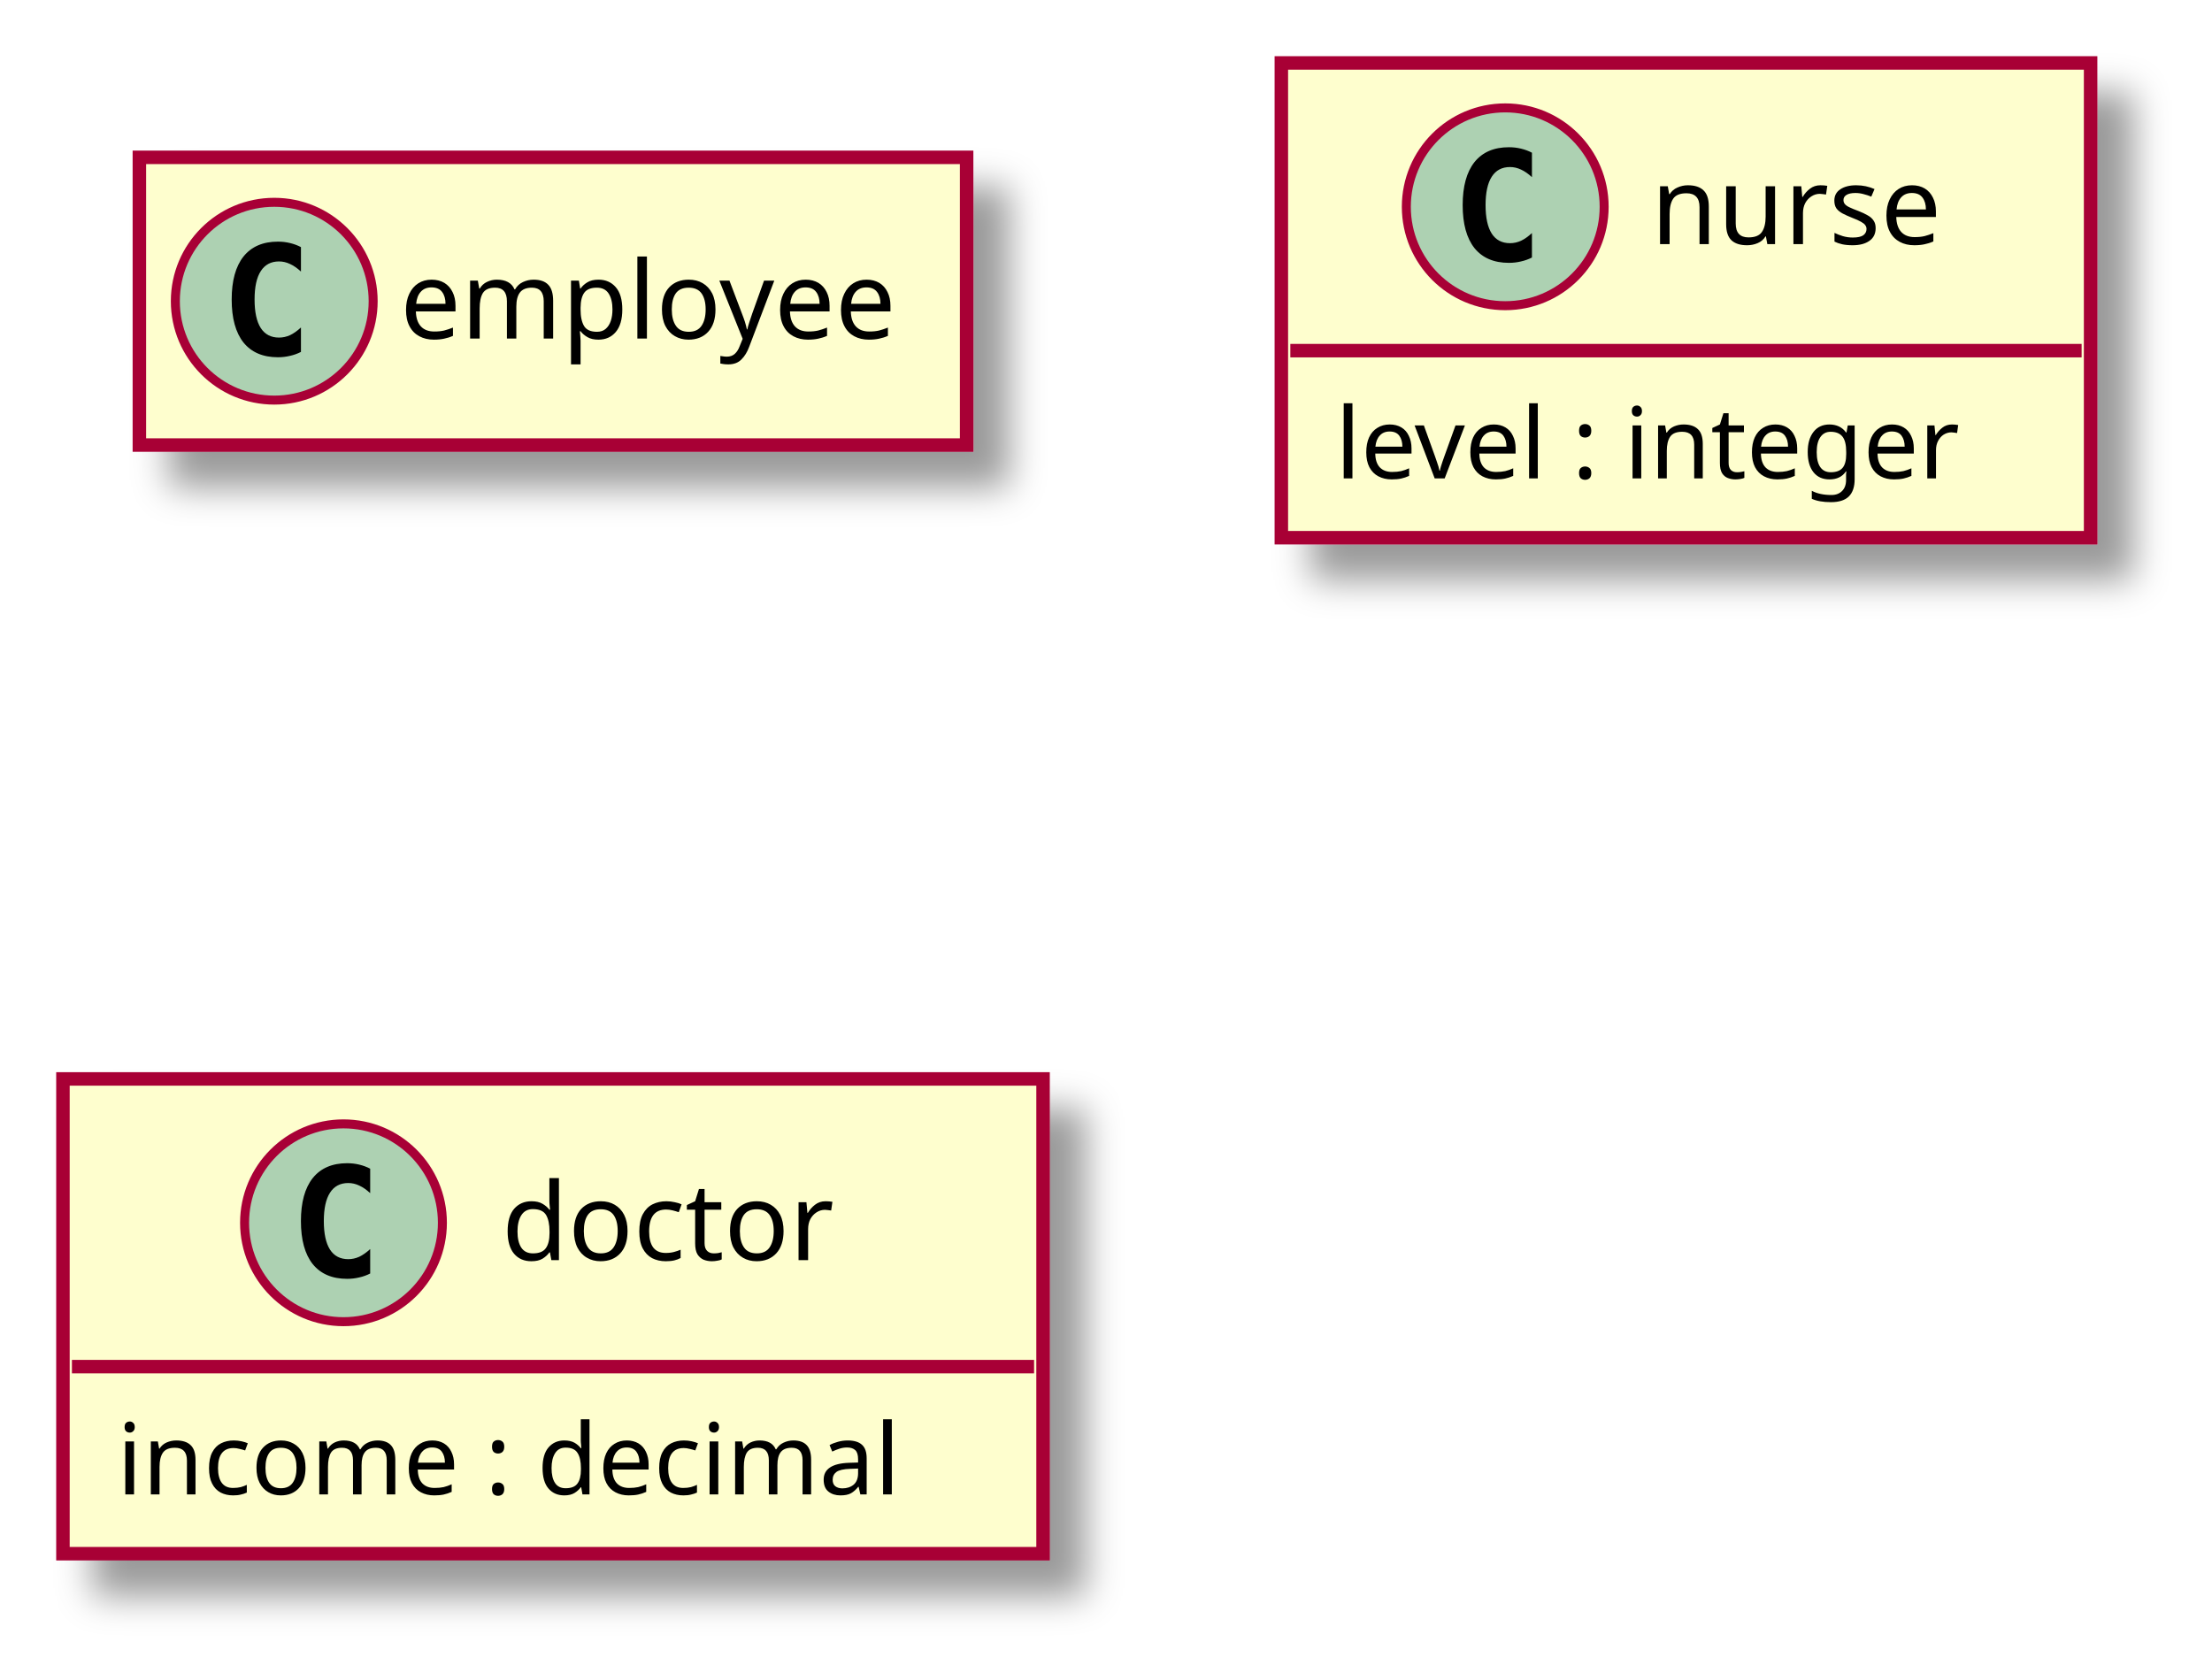
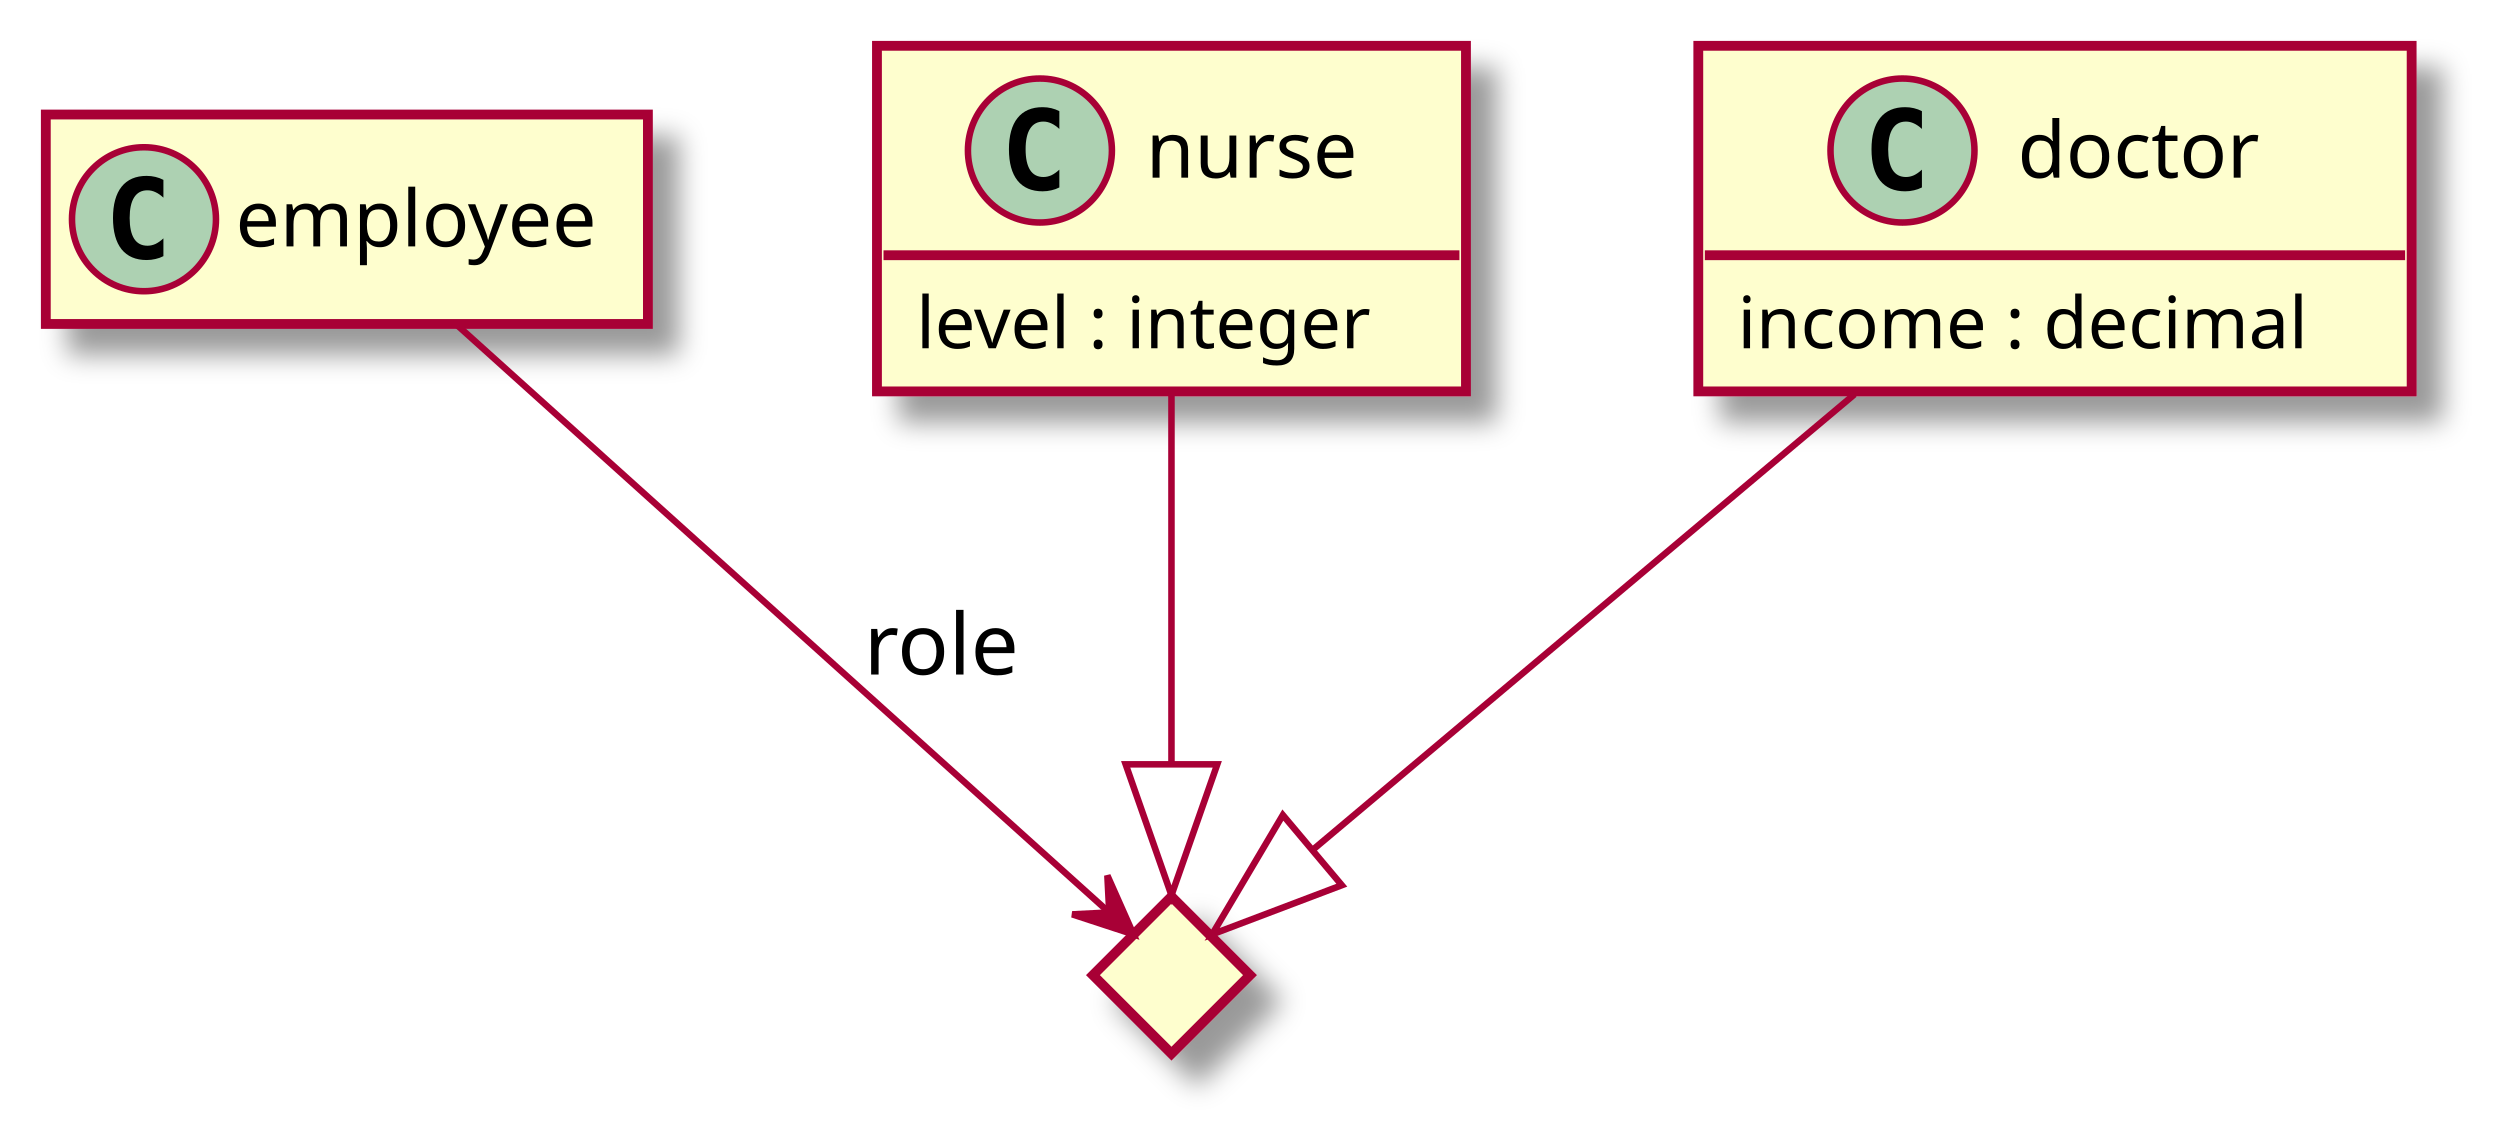
- <svg xmlns="http://www.w3.org/2000/svg" contentScriptType="application/ecmascript" contentStyleType="text/css" height="186px" preserveAspectRatio="none" style="width:246px;height:186px;" version="1.1" viewBox="0 0 246 186" width="246px" zoomAndPan="magnify">
+ <svg xmlns="http://www.w3.org/2000/svg" contentScriptType="application/ecmascript" contentStyleType="text/css" height="172px" preserveAspectRatio="none" style="width:382px;height:172px;" version="1.1" viewBox="0 0 382 172" width="382px" zoomAndPan="magnify">
  <defs>
-     <filter height="300%" id="f1s73lnvqt03d2" width="300%" x="-1" y="-1">
+     <filter height="300%" id="f1ga5ynbtksg94" width="300%" x="-1" y="-1">
      <feGaussianBlur result="blurOut" stdDeviation="2.0" />
      <feColorMatrix in="blurOut" result="blurOut2" type="matrix" values="0 0 0 0 0 0 0 0 0 0 0 0 0 0 0 0 0 0 .4 0" />
      <feOffset dx="4.0" dy="4.0" in="blurOut2" result="blurOut3" />
      <feBlend in="SourceGraphic" in2="blurOut3" mode="normal" />
    </filter>
  </defs>
  <g>
-     <rect codeLine="6" fill="#FEFECE" filter="url(#f1s73lnvqt03d2)" height="32" id="employee" style="stroke:#A80036;stroke-width:1.5;" width="92" x="15.5" y="17.5" />
-     <ellipse cx="30.5" cy="33.5" fill="#ADD1B2" rx="11" ry="11" style="stroke:#A80036;stroke-width:1.0;" />
-     <path d="M33.469,39.141 Q32.891,39.438 32.25,39.578 Q31.609,39.734 30.906,39.734 Q28.406,39.734 27.078,38.094 Q25.766,36.438 25.766,33.312 Q25.766,30.188 27.078,28.531 Q28.406,26.875 30.906,26.875 Q31.609,26.875 32.25,27.031 Q32.906,27.188 33.469,27.484 L33.469,30.203 Q32.844,29.625 32.25,29.359 Q31.656,29.078 31.031,29.078 Q29.688,29.078 29,30.156 Q28.312,31.219 28.312,33.312 Q28.312,35.406 29,36.484 Q29.688,37.547 31.031,37.547 Q31.656,37.547 32.25,37.281 Q32.844,37 33.469,36.422 L33.469,39.141 Z " fill="#000000" />
-     <text fill="#000000" font-family="sans-serif" font-size="12" lengthAdjust="spacing" textLength="60" x="44.5" y="37.654">employee</text>
-     <rect codeLine="9" fill="#FEFECE" filter="url(#f1s73lnvqt03d2)" height="52.805" id="nurse" style="stroke:#A80036;stroke-width:1.5;" width="90" x="142.5" y="7" />
-     <ellipse cx="167.4" cy="23" fill="#ADD1B2" rx="11" ry="11" style="stroke:#A80036;stroke-width:1.0;" />
-     <path d="M170.369,28.641 Q169.791,28.938 169.15,29.078 Q168.509,29.234 167.806,29.234 Q165.306,29.234 163.978,27.594 Q162.666,25.938 162.666,22.812 Q162.666,19.688 163.978,18.031 Q165.306,16.375 167.806,16.375 Q168.509,16.375 169.15,16.531 Q169.806,16.688 170.369,16.984 L170.369,19.703 Q169.744,19.125 169.15,18.859 Q168.556,18.578 167.931,18.578 Q166.588,18.578 165.9,19.656 Q165.213,20.719 165.213,22.812 Q165.213,24.906 165.9,25.984 Q166.588,27.047 167.931,27.047 Q168.556,27.047 169.15,26.781 Q169.744,26.5 170.369,25.922 L170.369,28.641 Z " fill="#000000" />
-     <text fill="#000000" font-family="sans-serif" font-size="12" lengthAdjust="spacing" textLength="36" x="183.6" y="27.154">nurse</text>
-     <line style="stroke:#A80036;stroke-width:1.5;" x1="143.5" x2="231.5" y1="39" y2="39" />
-     <text fill="#000000" font-family="sans-serif" font-size="11" lengthAdjust="spacing" textLength="78" x="148.5" y="53.21">level : integer</text>
-     <rect codeLine="13" fill="#FEFECE" filter="url(#f1s73lnvqt03d2)" height="52.805" id="doctor" style="stroke:#A80036;stroke-width:1.5;" width="109" x="7" y="120" />
-     <ellipse cx="38.2" cy="136" fill="#ADD1B2" rx="11" ry="11" style="stroke:#A80036;stroke-width:1.0;" />
-     <path d="M41.169,141.641 Q40.591,141.938 39.95,142.078 Q39.309,142.234 38.606,142.234 Q36.106,142.234 34.778,140.594 Q33.466,138.938 33.466,135.812 Q33.466,132.688 34.778,131.031 Q36.106,129.375 38.606,129.375 Q39.309,129.375 39.95,129.531 Q40.606,129.688 41.169,129.984 L41.169,132.703 Q40.544,132.125 39.95,131.859 Q39.356,131.578 38.731,131.578 Q37.388,131.578 36.7,132.656 Q36.013,133.719 36.013,135.812 Q36.013,137.906 36.7,138.984 Q37.388,140.047 38.731,140.047 Q39.356,140.047 39.95,139.781 Q40.544,139.5 41.169,138.922 L41.169,141.641 Z " fill="#000000" />
-     <text fill="#000000" font-family="sans-serif" font-size="12" lengthAdjust="spacing" textLength="41" x="55.8" y="140.154">doctor</text>
-     <line style="stroke:#A80036;stroke-width:1.5;" x1="8" x2="115" y1="152" y2="152" />
-     <text fill="#000000" font-family="sans-serif" font-size="11" lengthAdjust="spacing" textLength="97" x="13" y="166.21">income : decimal</text>
+     <rect codeLine="6" fill="#FEFECE" filter="url(#f1ga5ynbtksg94)" height="32" id="employee" style="stroke:#A80036;stroke-width:1.5;" width="92" x="7" y="17.5" />
+     <ellipse cx="22" cy="33.5" fill="#ADD1B2" rx="11" ry="11" style="stroke:#A80036;stroke-width:1.0;" />
+     <path d="M24.969,39.141 Q24.391,39.438 23.75,39.578 Q23.109,39.734 22.406,39.734 Q19.906,39.734 18.578,38.094 Q17.266,36.438 17.266,33.312 Q17.266,30.188 18.578,28.531 Q19.906,26.875 22.406,26.875 Q23.109,26.875 23.75,27.031 Q24.406,27.188 24.969,27.484 L24.969,30.203 Q24.344,29.625 23.75,29.359 Q23.156,29.078 22.531,29.078 Q21.188,29.078 20.5,30.156 Q19.812,31.219 19.812,33.312 Q19.812,35.406 20.5,36.484 Q21.188,37.547 22.531,37.547 Q23.156,37.547 23.75,37.281 Q24.344,37 24.969,36.422 L24.969,39.141 Z " fill="#000000" />
+     <text fill="#000000" font-family="sans-serif" font-size="12" lengthAdjust="spacing" textLength="60" x="36" y="37.654">employee</text>
+     <rect codeLine="9" fill="#FEFECE" filter="url(#f1ga5ynbtksg94)" height="52.805" id="nurse" style="stroke:#A80036;stroke-width:1.5;" width="90" x="134" y="7" />
+     <ellipse cx="158.9" cy="23" fill="#ADD1B2" rx="11" ry="11" style="stroke:#A80036;stroke-width:1.0;" />
+     <path d="M161.869,28.641 Q161.291,28.938 160.65,29.078 Q160.009,29.234 159.306,29.234 Q156.806,29.234 155.478,27.594 Q154.166,25.938 154.166,22.812 Q154.166,19.688 155.478,18.031 Q156.806,16.375 159.306,16.375 Q160.009,16.375 160.65,16.531 Q161.306,16.688 161.869,16.984 L161.869,19.703 Q161.244,19.125 160.65,18.859 Q160.056,18.578 159.431,18.578 Q158.088,18.578 157.4,19.656 Q156.713,20.719 156.713,22.812 Q156.713,24.906 157.4,25.984 Q158.088,27.047 159.431,27.047 Q160.056,27.047 160.65,26.781 Q161.244,26.5 161.869,25.922 L161.869,28.641 Z " fill="#000000" />
+     <text fill="#000000" font-family="sans-serif" font-size="12" lengthAdjust="spacing" textLength="36" x="175.1" y="27.154">nurse</text>
+     <line style="stroke:#A80036;stroke-width:1.5;" x1="135" x2="223" y1="39" y2="39" />
+     <text fill="#000000" font-family="sans-serif" font-size="11" lengthAdjust="spacing" textLength="78" x="140" y="53.21">level : integer</text>
+     <rect codeLine="13" fill="#FEFECE" filter="url(#f1ga5ynbtksg94)" height="52.805" id="doctor" style="stroke:#A80036;stroke-width:1.5;" width="109" x="259.5" y="7" />
+     <ellipse cx="290.7" cy="23" fill="#ADD1B2" rx="11" ry="11" style="stroke:#A80036;stroke-width:1.0;" />
+     <path d="M293.669,28.641 Q293.091,28.938 292.45,29.078 Q291.809,29.234 291.106,29.234 Q288.606,29.234 287.278,27.594 Q285.966,25.938 285.966,22.812 Q285.966,19.688 287.278,18.031 Q288.606,16.375 291.106,16.375 Q291.809,16.375 292.45,16.531 Q293.106,16.688 293.669,16.984 L293.669,19.703 Q293.044,19.125 292.45,18.859 Q291.856,18.578 291.231,18.578 Q289.887,18.578 289.2,19.656 Q288.512,20.719 288.512,22.812 Q288.512,24.906 289.2,25.984 Q289.887,27.047 291.231,27.047 Q291.856,27.047 292.45,26.781 Q293.044,26.5 293.669,25.922 L293.669,28.641 Z " fill="#000000" />
+     <text fill="#000000" font-family="sans-serif" font-size="12" lengthAdjust="spacing" textLength="41" x="308.3" y="27.154">doctor</text>
+     <line style="stroke:#A80036;stroke-width:1.5;" x1="260.5" x2="367.5" y1="39" y2="39" />
+     <text fill="#000000" font-family="sans-serif" font-size="11" lengthAdjust="spacing" textLength="97" x="265.5" y="53.21">income : decimal</text>
+     <polygon fill="#FEFECE" filter="url(#f1ga5ynbtksg94)" points="179,137,191,149,179,161,167,149,179,137" style="stroke:#A80036;stroke-width:1.5;" />
+     <path codeLine="19" d="M69.73,49.57 C96.47,73.65 147.98,120.06 169.35,139.3 " fill="none" id="employee-to-anon1" style="stroke:#A80036;stroke-width:1.0;" />
+     <polygon fill="#A80036" points="173.2,142.78,169.205,133.778,169.491,139.427,163.841,139.713,173.2,142.78" style="stroke:#A80036;stroke-width:1.0;" />
+     <text fill="#000000" font-family="sans-serif" font-size="13" lengthAdjust="spacing" textLength="24" x="132" y="103.067">role</text>
+     <path codeLine="21" d="M283.37,60.25 C258.21,81.41 223.2,110.84 200.82,129.66 " fill="none" id="doctor-to-anon1" style="stroke:#A80036;stroke-width:1.0;" />
+     <polygon fill="none" points="205.03,135.26,185.22,142.77,196.02,124.54,205.03,135.26" style="stroke:#A80036;stroke-width:1.0;" />
+     <path codeLine="23" d="M179,60.25 C179,76.99 179,98.91 179,116.66 " fill="none" id="nurse-to-anon1" style="stroke:#A80036;stroke-width:1.0;" />
+     <polygon fill="none" points="186,116.79,179,136.79,172,116.79,186,116.79" style="stroke:#A80036;stroke-width:1.0;" />
  </g>
</svg>
